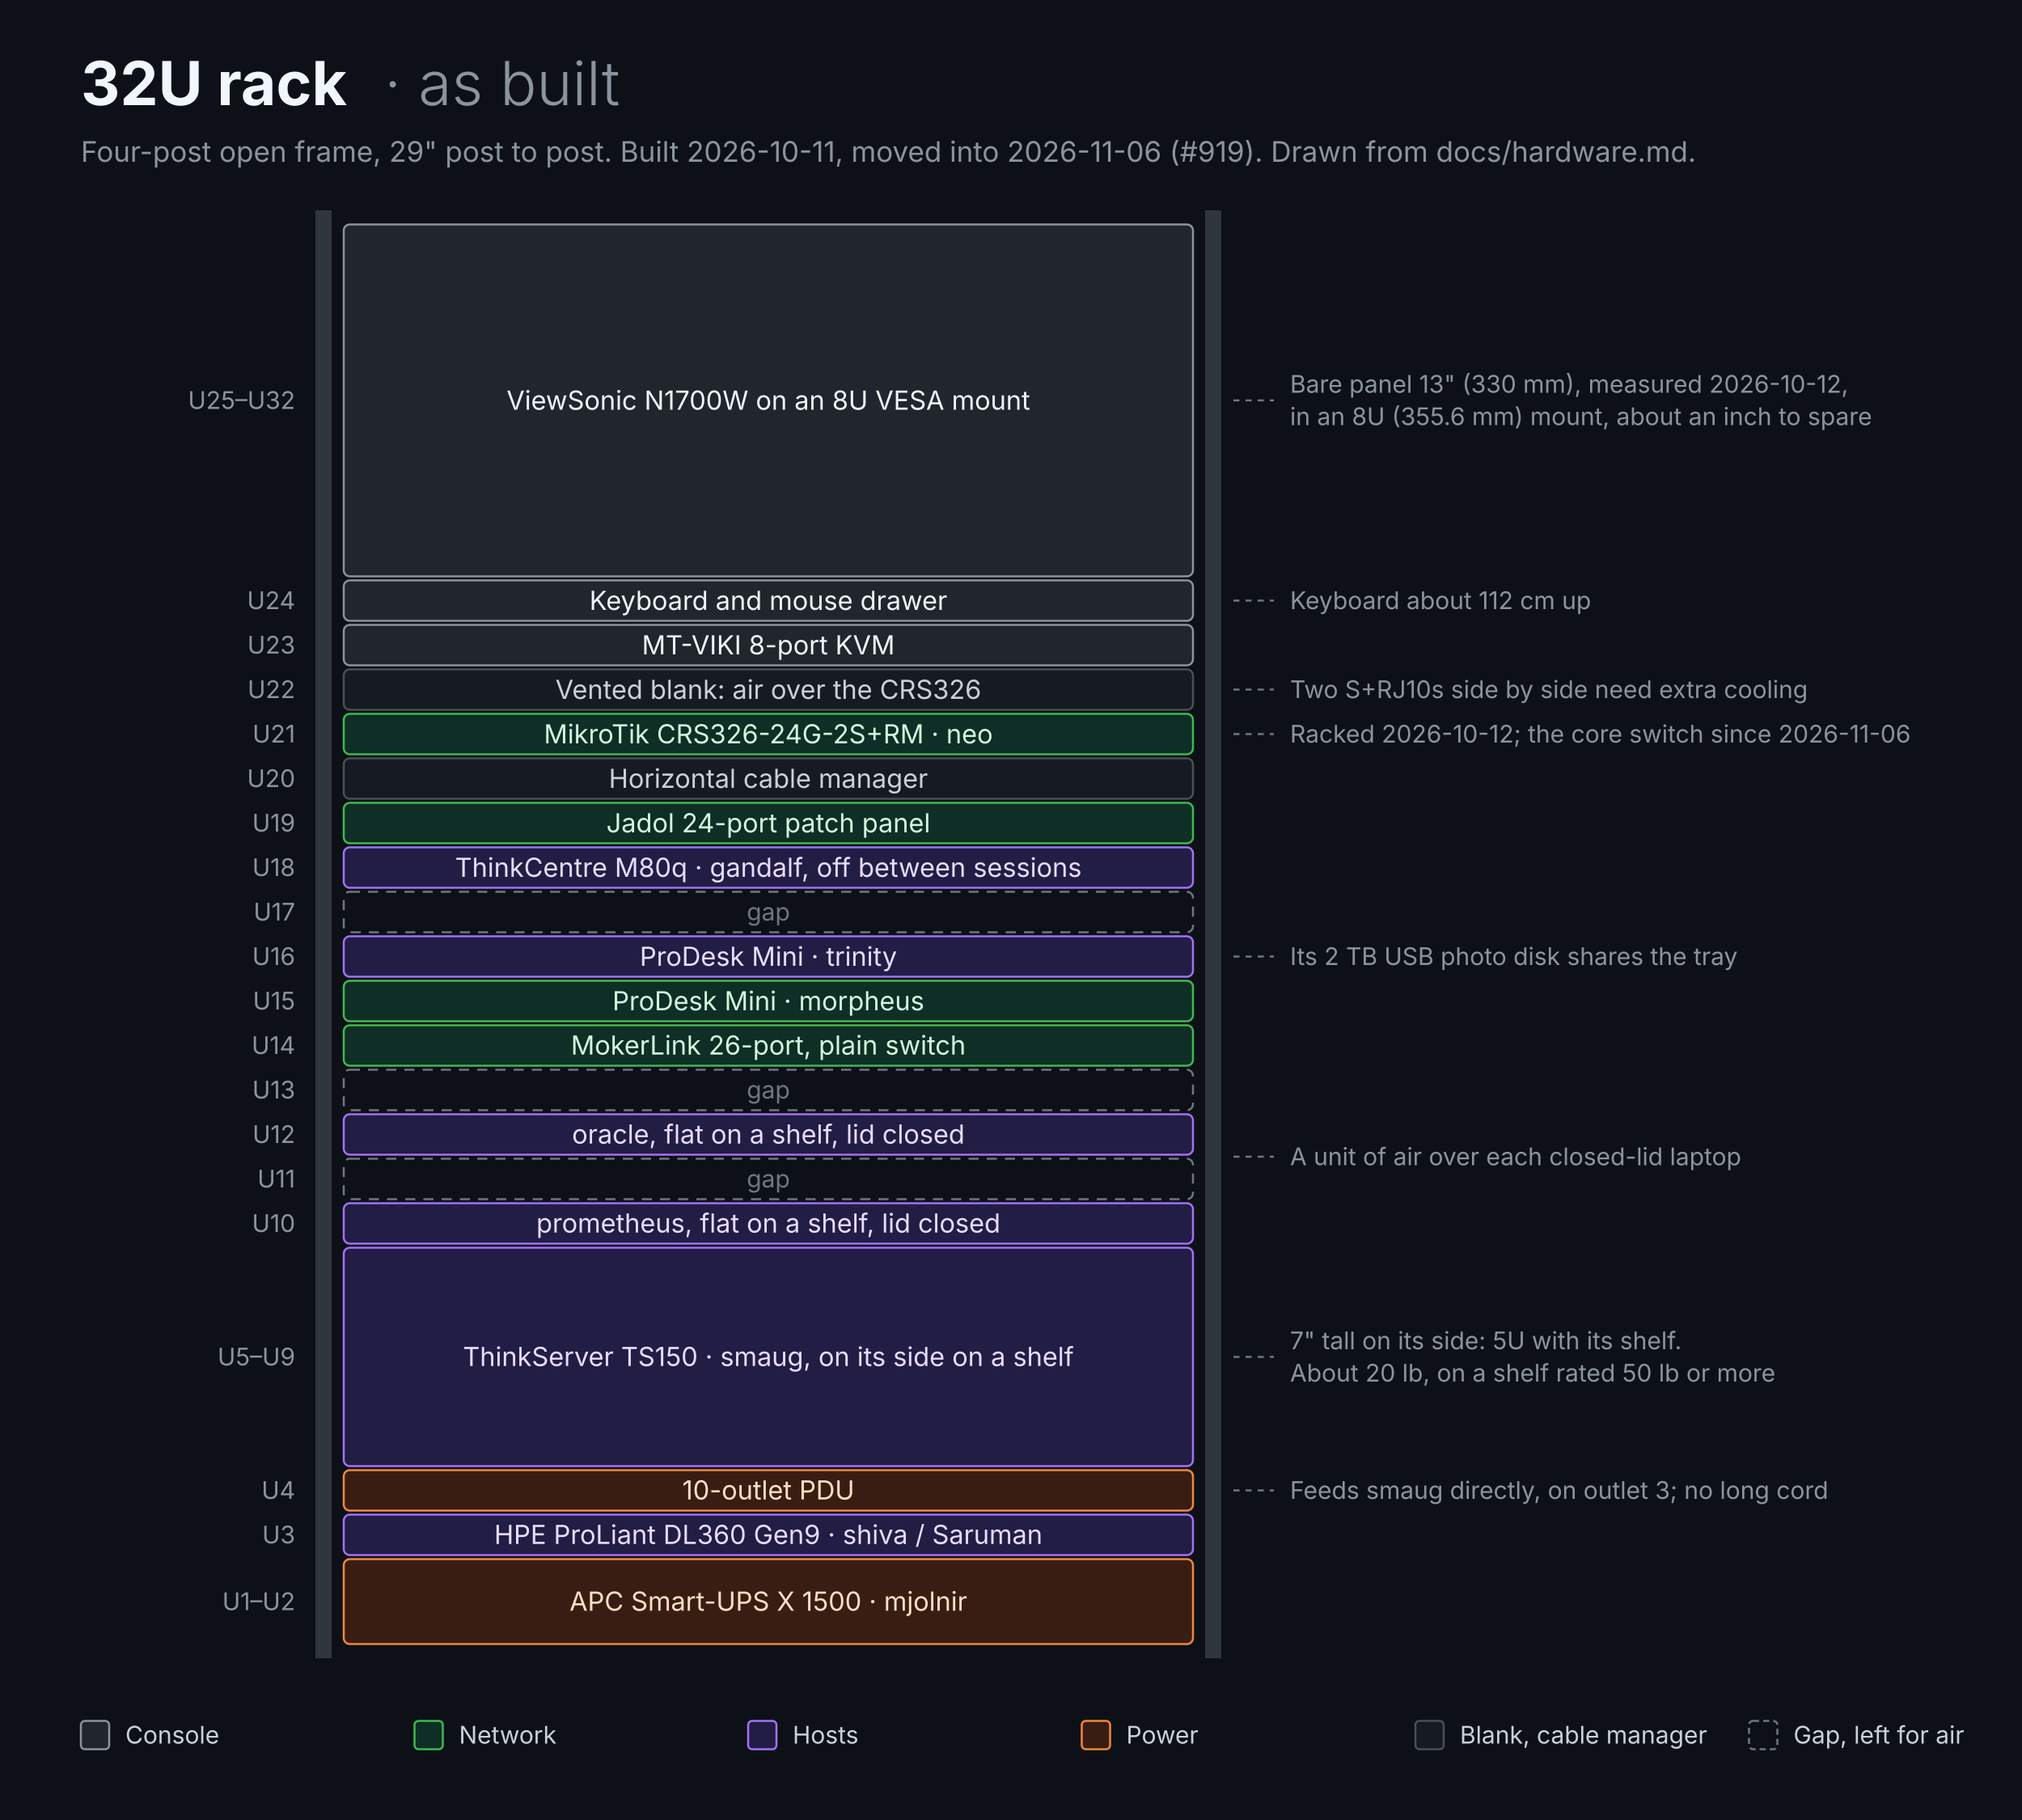
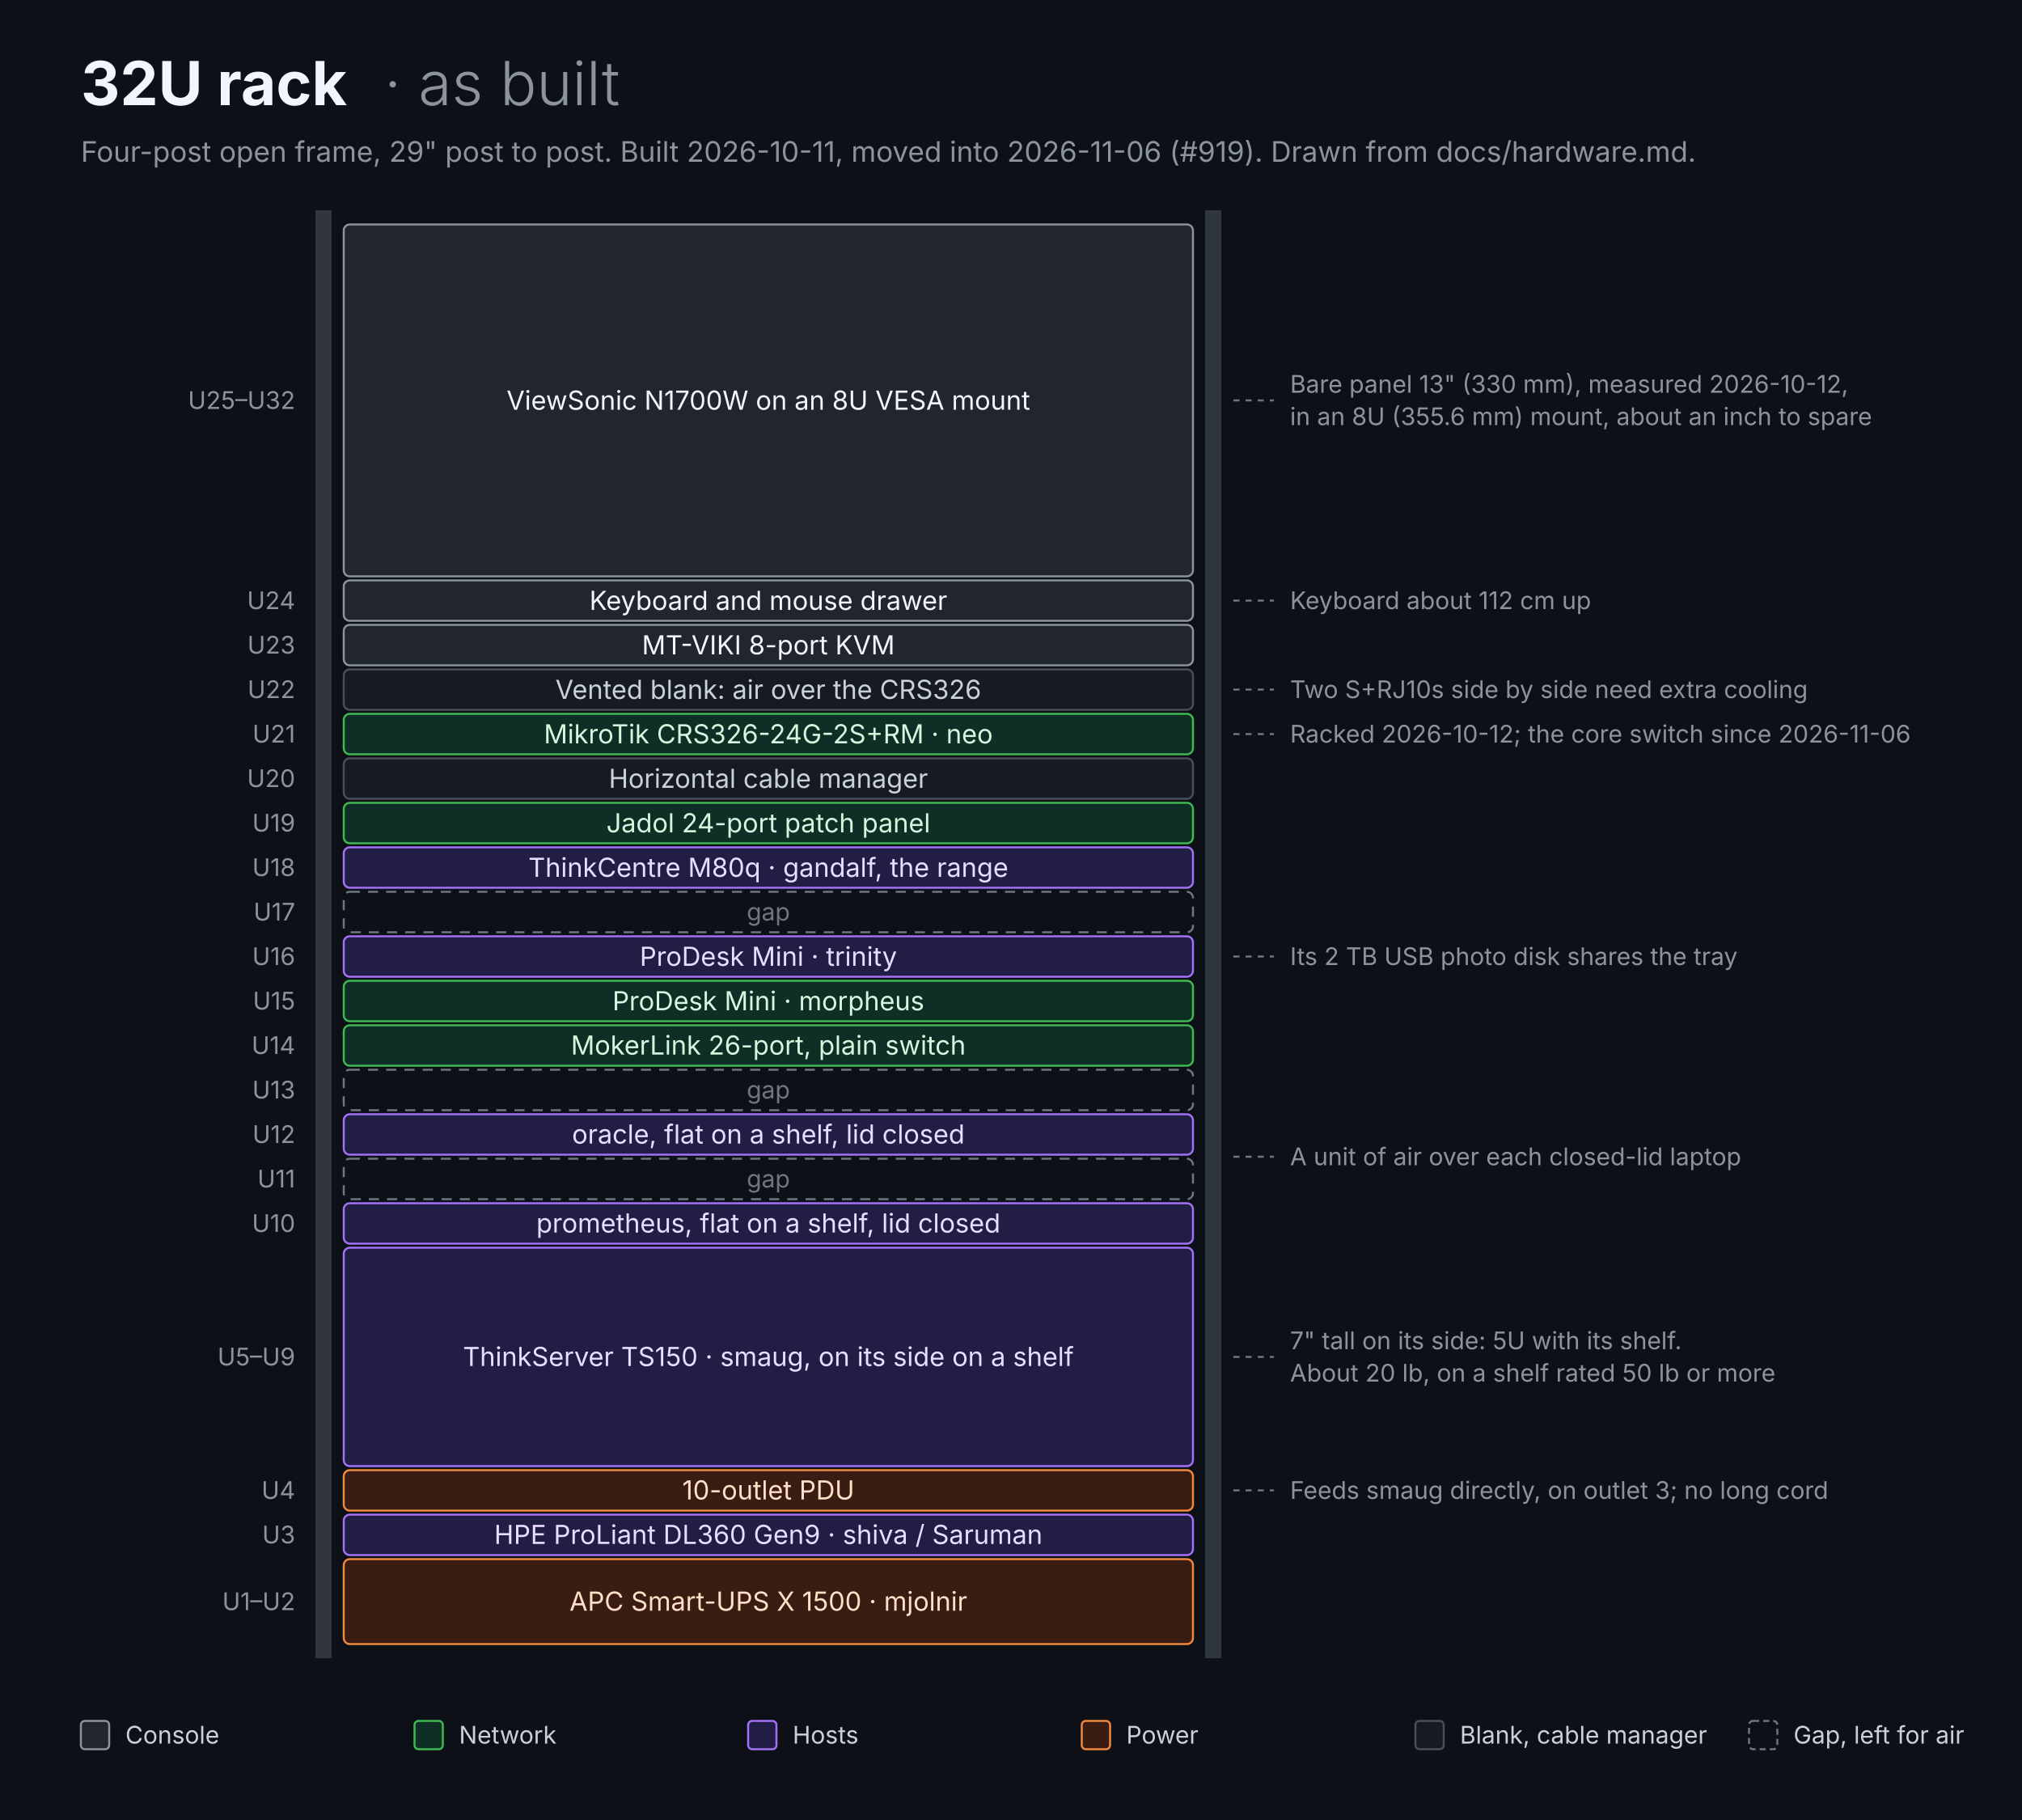
<svg xmlns="http://www.w3.org/2000/svg" viewBox="0 0 1000 900" width="1000" height="900" role="img" aria-labelledby="title desc">
  <style>text { font-family: Inter, "Segoe UI", "Helvetica Neue", Helvetica, Arial, "DejaVu Sans", sans-serif; }</style>
  <rect width="1000" height="900" fill="#0d1117" />
  <text x="40" y="52" font-size="30" font-weight="700" fill="#f0f6fc">32U rack</text>
  <text x="190" y="52" font-size="30" font-weight="300" fill="#8b949e">· as built</text>
  <text x="40" y="80" font-size="14" fill="#8b949e">Four-post open frame, 29" post to post. Built 2026-10-11, moved into 2026-11-06 (#919). Drawn from docs/hardware.md.</text>
  <rect x="156" y="104" width="8" height="716" fill="#30363d" />
  <rect x="596" y="104" width="8" height="716" fill="#30363d" />
  <rect x="170" y="111" width="420" height="174" rx="3" fill="#21262d" stroke="#8b949e" />
  <text x="380.0" y="202.6" font-size="13" fill="#f0f6fc" text-anchor="middle">ViewSonic N1700W on an 8U VESA mount</text>
  <text x="146" y="202.2" font-size="12" fill="#8b949e" text-anchor="end">U25–U32</text>
  <rect x="170" y="287" width="420" height="20" rx="3" fill="#21262d" stroke="#8b949e" />
  <text x="380.0" y="301.6" font-size="13" fill="#f0f6fc" text-anchor="middle">Keyboard and mouse drawer</text>
  <text x="146" y="301.2" font-size="12" fill="#8b949e" text-anchor="end">U24</text>
  <rect x="170" y="309" width="420" height="20" rx="3" fill="#21262d" stroke="#8b949e" />
  <text x="380.0" y="323.6" font-size="13" fill="#f0f6fc" text-anchor="middle">MT-VIKI 8-port KVM</text>
  <text x="146" y="323.2" font-size="12" fill="#8b949e" text-anchor="end">U23</text>
  <rect x="170" y="331" width="420" height="20" rx="3" fill="#161b22" stroke="#484f58" />
  <text x="380.0" y="345.6" font-size="13" fill="#c9d1d9" text-anchor="middle">Vented blank: air over the CRS326</text>
  <text x="146" y="345.2" font-size="12" fill="#8b949e" text-anchor="end">U22</text>
  <rect x="170" y="353" width="420" height="20" rx="3" fill="#0f2e26" stroke="#3fb950" />
  <text x="380.0" y="367.6" font-size="13" fill="#d2f8de" text-anchor="middle">MikroTik CRS326-24G-2S+RM · neo</text>
  <text x="146" y="367.2" font-size="12" fill="#8b949e" text-anchor="end">U21</text>
  <rect x="170" y="375" width="420" height="20" rx="3" fill="#161b22" stroke="#484f58" />
  <text x="380.0" y="389.6" font-size="13" fill="#c9d1d9" text-anchor="middle">Horizontal cable manager</text>
  <text x="146" y="389.2" font-size="12" fill="#8b949e" text-anchor="end">U20</text>
  <rect x="170" y="397" width="420" height="20" rx="3" fill="#0f2e26" stroke="#3fb950" />
  <text x="380.0" y="411.6" font-size="13" fill="#d2f8de" text-anchor="middle">Jadol 24-port patch panel</text>
  <text x="146" y="411.2" font-size="12" fill="#8b949e" text-anchor="end">U19</text>
  <rect x="170" y="419" width="420" height="20" rx="3" fill="#221d45" stroke="#a371f7" />
-   <text x="380.0" y="433.6" font-size="13" fill="#e8dcff" text-anchor="middle">ThinkCentre M80q · gandalf, off between sessions</text>
+   <text x="380.0" y="433.6" font-size="13" fill="#e8dcff" text-anchor="middle">ThinkCentre M80q · gandalf, the range</text>
  <text x="146" y="433.2" font-size="12" fill="#8b949e" text-anchor="end">U18</text>
  <rect x="170" y="441" width="420" height="20" rx="3" fill="none" stroke="#6e7681" stroke-dasharray="5 4" />
  <text x="380.0" y="455.2" font-size="12" fill="#6e7681" text-anchor="middle">gap</text>
  <text x="146" y="455.2" font-size="12" fill="#8b949e" text-anchor="end">U17</text>
  <rect x="170" y="463" width="420" height="20" rx="3" fill="#221d45" stroke="#a371f7" />
  <text x="380.0" y="477.6" font-size="13" fill="#e8dcff" text-anchor="middle">ProDesk Mini · trinity</text>
  <text x="146" y="477.2" font-size="12" fill="#8b949e" text-anchor="end">U16</text>
  <rect x="170" y="485" width="420" height="20" rx="3" fill="#0f2e26" stroke="#3fb950" />
  <text x="380.0" y="499.6" font-size="13" fill="#d2f8de" text-anchor="middle">ProDesk Mini · morpheus</text>
  <text x="146" y="499.2" font-size="12" fill="#8b949e" text-anchor="end">U15</text>
  <rect x="170" y="507" width="420" height="20" rx="3" fill="#0f2e26" stroke="#3fb950" />
  <text x="380.0" y="521.5" font-size="13" fill="#d2f8de" text-anchor="middle">MokerLink 26-port, plain switch</text>
  <text x="146" y="521.2" font-size="12" fill="#8b949e" text-anchor="end">U14</text>
  <rect x="170" y="529" width="420" height="20" rx="3" fill="none" stroke="#6e7681" stroke-dasharray="5 4" />
  <text x="380.0" y="543.2" font-size="12" fill="#6e7681" text-anchor="middle">gap</text>
  <text x="146" y="543.2" font-size="12" fill="#8b949e" text-anchor="end">U13</text>
  <rect x="170" y="551" width="420" height="20" rx="3" fill="#221d45" stroke="#a371f7" />
  <text x="380.0" y="565.5" font-size="13" fill="#e8dcff" text-anchor="middle">oracle, flat on a shelf, lid closed</text>
  <text x="146" y="565.2" font-size="12" fill="#8b949e" text-anchor="end">U12</text>
  <rect x="170" y="573" width="420" height="20" rx="3" fill="none" stroke="#6e7681" stroke-dasharray="5 4" />
  <text x="380.0" y="587.2" font-size="12" fill="#6e7681" text-anchor="middle">gap</text>
  <text x="146" y="587.2" font-size="12" fill="#8b949e" text-anchor="end">U11</text>
  <rect x="170" y="595" width="420" height="20" rx="3" fill="#221d45" stroke="#a371f7" />
  <text x="380.0" y="609.5" font-size="13" fill="#e8dcff" text-anchor="middle">prometheus, flat on a shelf, lid closed</text>
  <text x="146" y="609.2" font-size="12" fill="#8b949e" text-anchor="end">U10</text>
  <rect x="170" y="617" width="420" height="108" rx="3" fill="#221d45" stroke="#a371f7" />
  <text x="380.0" y="675.5" font-size="13" fill="#e8dcff" text-anchor="middle">ThinkServer TS150 · smaug, on its side on a shelf</text>
  <text x="146" y="675.2" font-size="12" fill="#8b949e" text-anchor="end">U5–U9</text>
  <rect x="170" y="727" width="420" height="20" rx="3" fill="#3a1d12" stroke="#f0883e" />
  <text x="380.0" y="741.5" font-size="13" fill="#ffdfc8" text-anchor="middle">10-outlet PDU</text>
  <text x="146" y="741.2" font-size="12" fill="#8b949e" text-anchor="end">U4</text>
  <rect x="170" y="749" width="420" height="20" rx="3" fill="#221d45" stroke="#a371f7" />
  <text x="380.0" y="763.5" font-size="13" fill="#e8dcff" text-anchor="middle">HPE ProLiant DL360 Gen9 · shiva / Saruman</text>
  <text x="146" y="763.2" font-size="12" fill="#8b949e" text-anchor="end">U3</text>
  <rect x="170" y="771" width="420" height="42" rx="3" fill="#3a1d12" stroke="#f0883e" />
  <text x="380.0" y="796.5" font-size="13" fill="#ffdfc8" text-anchor="middle">APC Smart-UPS X 1500 · mjolnir</text>
  <text x="146" y="796.2" font-size="12" fill="#8b949e" text-anchor="end">U1–U2</text>
  <line x1="610" y1="198.0" x2="630" y2="198.0" stroke="#6e7681" stroke-dasharray="3 3" />
  <text x="638" y="194.2" font-size="12" fill="#8b949e" text-anchor="start">Bare panel 13" (330 mm), measured 2026-10-12,</text>
  <text x="638" y="210.2" font-size="12" fill="#8b949e" text-anchor="start">in an 8U (355.6 mm) mount, about an inch to spare</text>
  <line x1="610" y1="297.0" x2="630" y2="297.0" stroke="#6e7681" stroke-dasharray="3 3" />
  <text x="638" y="301.2" font-size="12" fill="#8b949e" text-anchor="start">Keyboard about 112 cm up</text>
  <line x1="610" y1="341.0" x2="630" y2="341.0" stroke="#6e7681" stroke-dasharray="3 3" />
  <text x="638" y="345.2" font-size="12" fill="#8b949e" text-anchor="start">Two S+RJ10s side by side need extra cooling</text>
  <line x1="610" y1="363.0" x2="630" y2="363.0" stroke="#6e7681" stroke-dasharray="3 3" />
  <text x="638" y="367.2" font-size="12" fill="#8b949e" text-anchor="start">Racked 2026-10-12; the core switch since 2026-11-06</text>
  <line x1="610" y1="473.0" x2="630" y2="473.0" stroke="#6e7681" stroke-dasharray="3 3" />
  <text x="638" y="477.2" font-size="12" fill="#8b949e" text-anchor="start">Its 2 TB USB photo disk shares the tray</text>
  <line x1="610" y1="572.0" x2="630" y2="572.0" stroke="#6e7681" stroke-dasharray="3 3" />
  <text x="638" y="576.2" font-size="12" fill="#8b949e" text-anchor="start">A unit of air over each closed-lid laptop</text>
  <line x1="610" y1="671.0" x2="630" y2="671.0" stroke="#6e7681" stroke-dasharray="3 3" />
  <text x="638" y="667.2" font-size="12" fill="#8b949e" text-anchor="start">7" tall on its side: 5U with its shelf.</text>
  <text x="638" y="683.2" font-size="12" fill="#8b949e" text-anchor="start">About 20 lb, on a shelf rated 50 lb or more</text>
  <line x1="610" y1="737.0" x2="630" y2="737.0" stroke="#6e7681" stroke-dasharray="3 3" />
  <text x="638" y="741.2" font-size="12" fill="#8b949e" text-anchor="start">Feeds smaug directly, on outlet 3; no long cord</text>
  <rect x="40" y="851" width="14" height="14" rx="2" fill="#21262d" stroke="#8b949e" />
  <text x="62" y="862.2" font-size="12" fill="#c9d1d9" text-anchor="start">Console</text>
  <rect x="205" y="851" width="14" height="14" rx="2" fill="#0f2e26" stroke="#3fb950" />
  <text x="227" y="862.2" font-size="12" fill="#c9d1d9" text-anchor="start">Network</text>
  <rect x="370" y="851" width="14" height="14" rx="2" fill="#221d45" stroke="#a371f7" />
  <text x="392" y="862.2" font-size="12" fill="#c9d1d9" text-anchor="start">Hosts</text>
  <rect x="535" y="851" width="14" height="14" rx="2" fill="#3a1d12" stroke="#f0883e" />
  <text x="557" y="862.2" font-size="12" fill="#c9d1d9" text-anchor="start">Power</text>
  <rect x="700" y="851" width="14" height="14" rx="2" fill="#161b22" stroke="#484f58" />
  <text x="722" y="862.2" font-size="12" fill="#c9d1d9" text-anchor="start">Blank, cable manager</text>
  <rect x="865" y="851" width="14" height="14" rx="2" fill="none" stroke="#6e7681" stroke-dasharray="3 2" />
  <text x="887" y="862.2" font-size="12" fill="#c9d1d9" text-anchor="start">Gap, left for air</text>
</svg>
